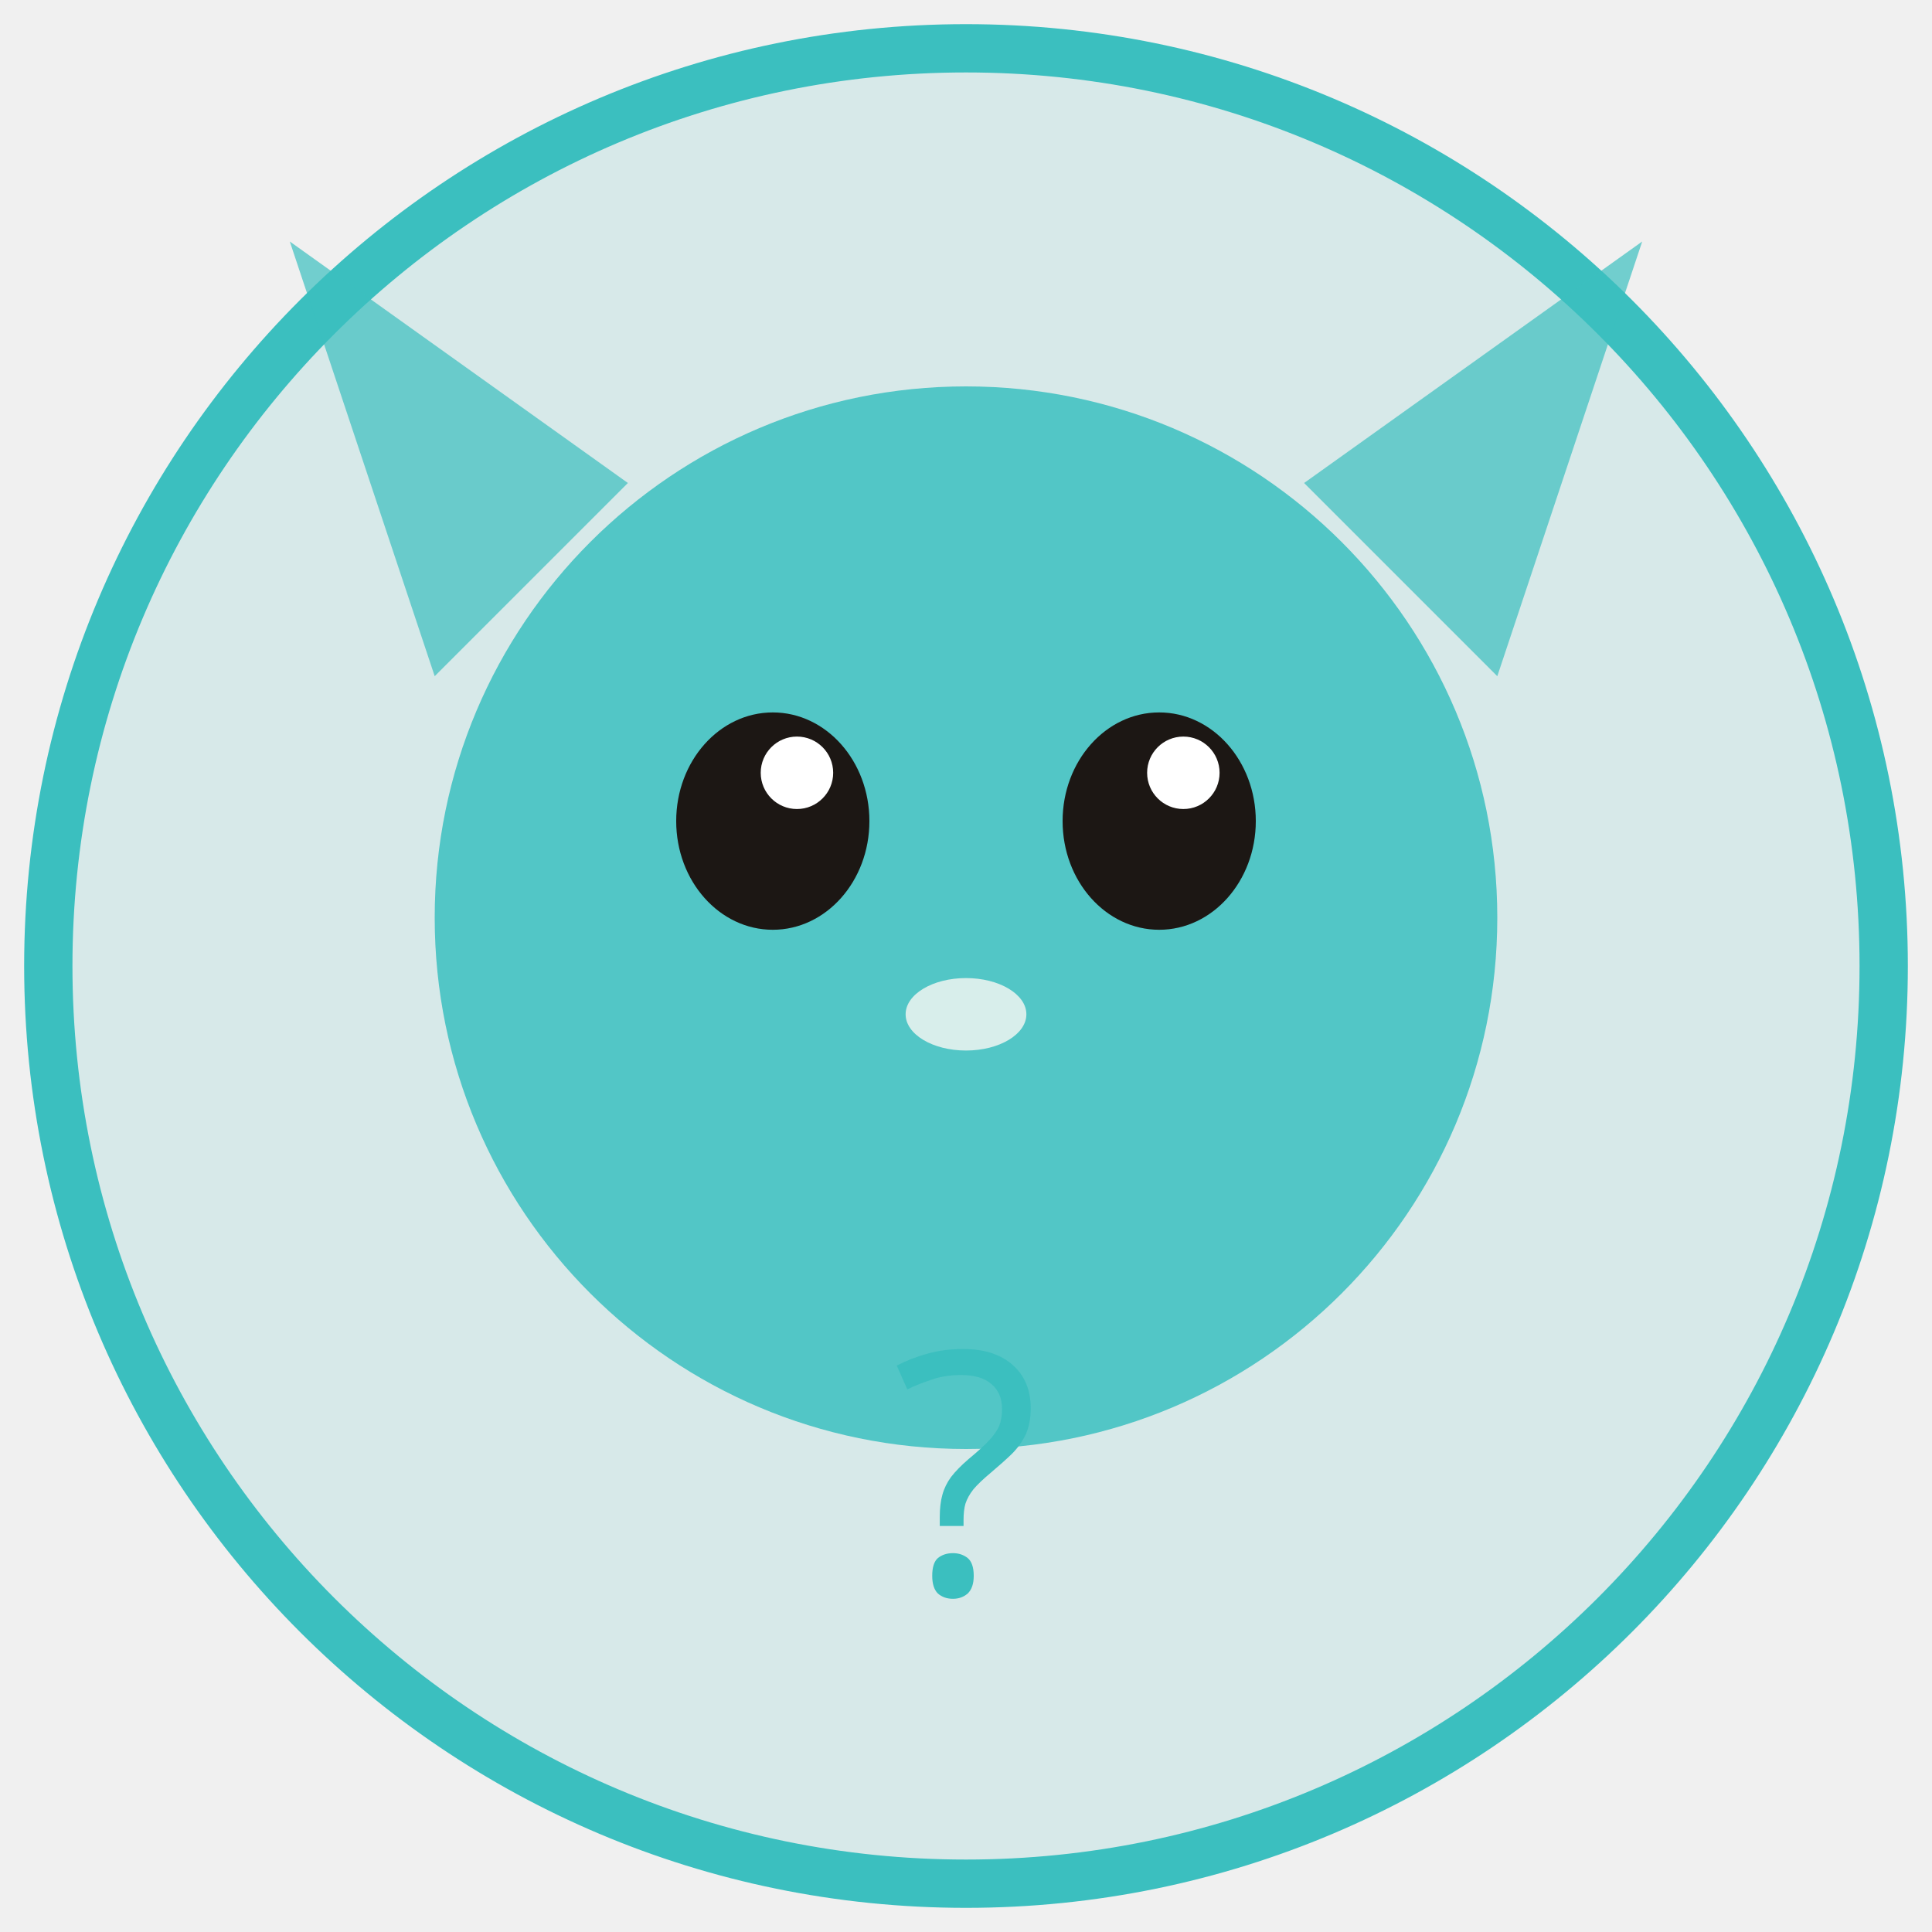
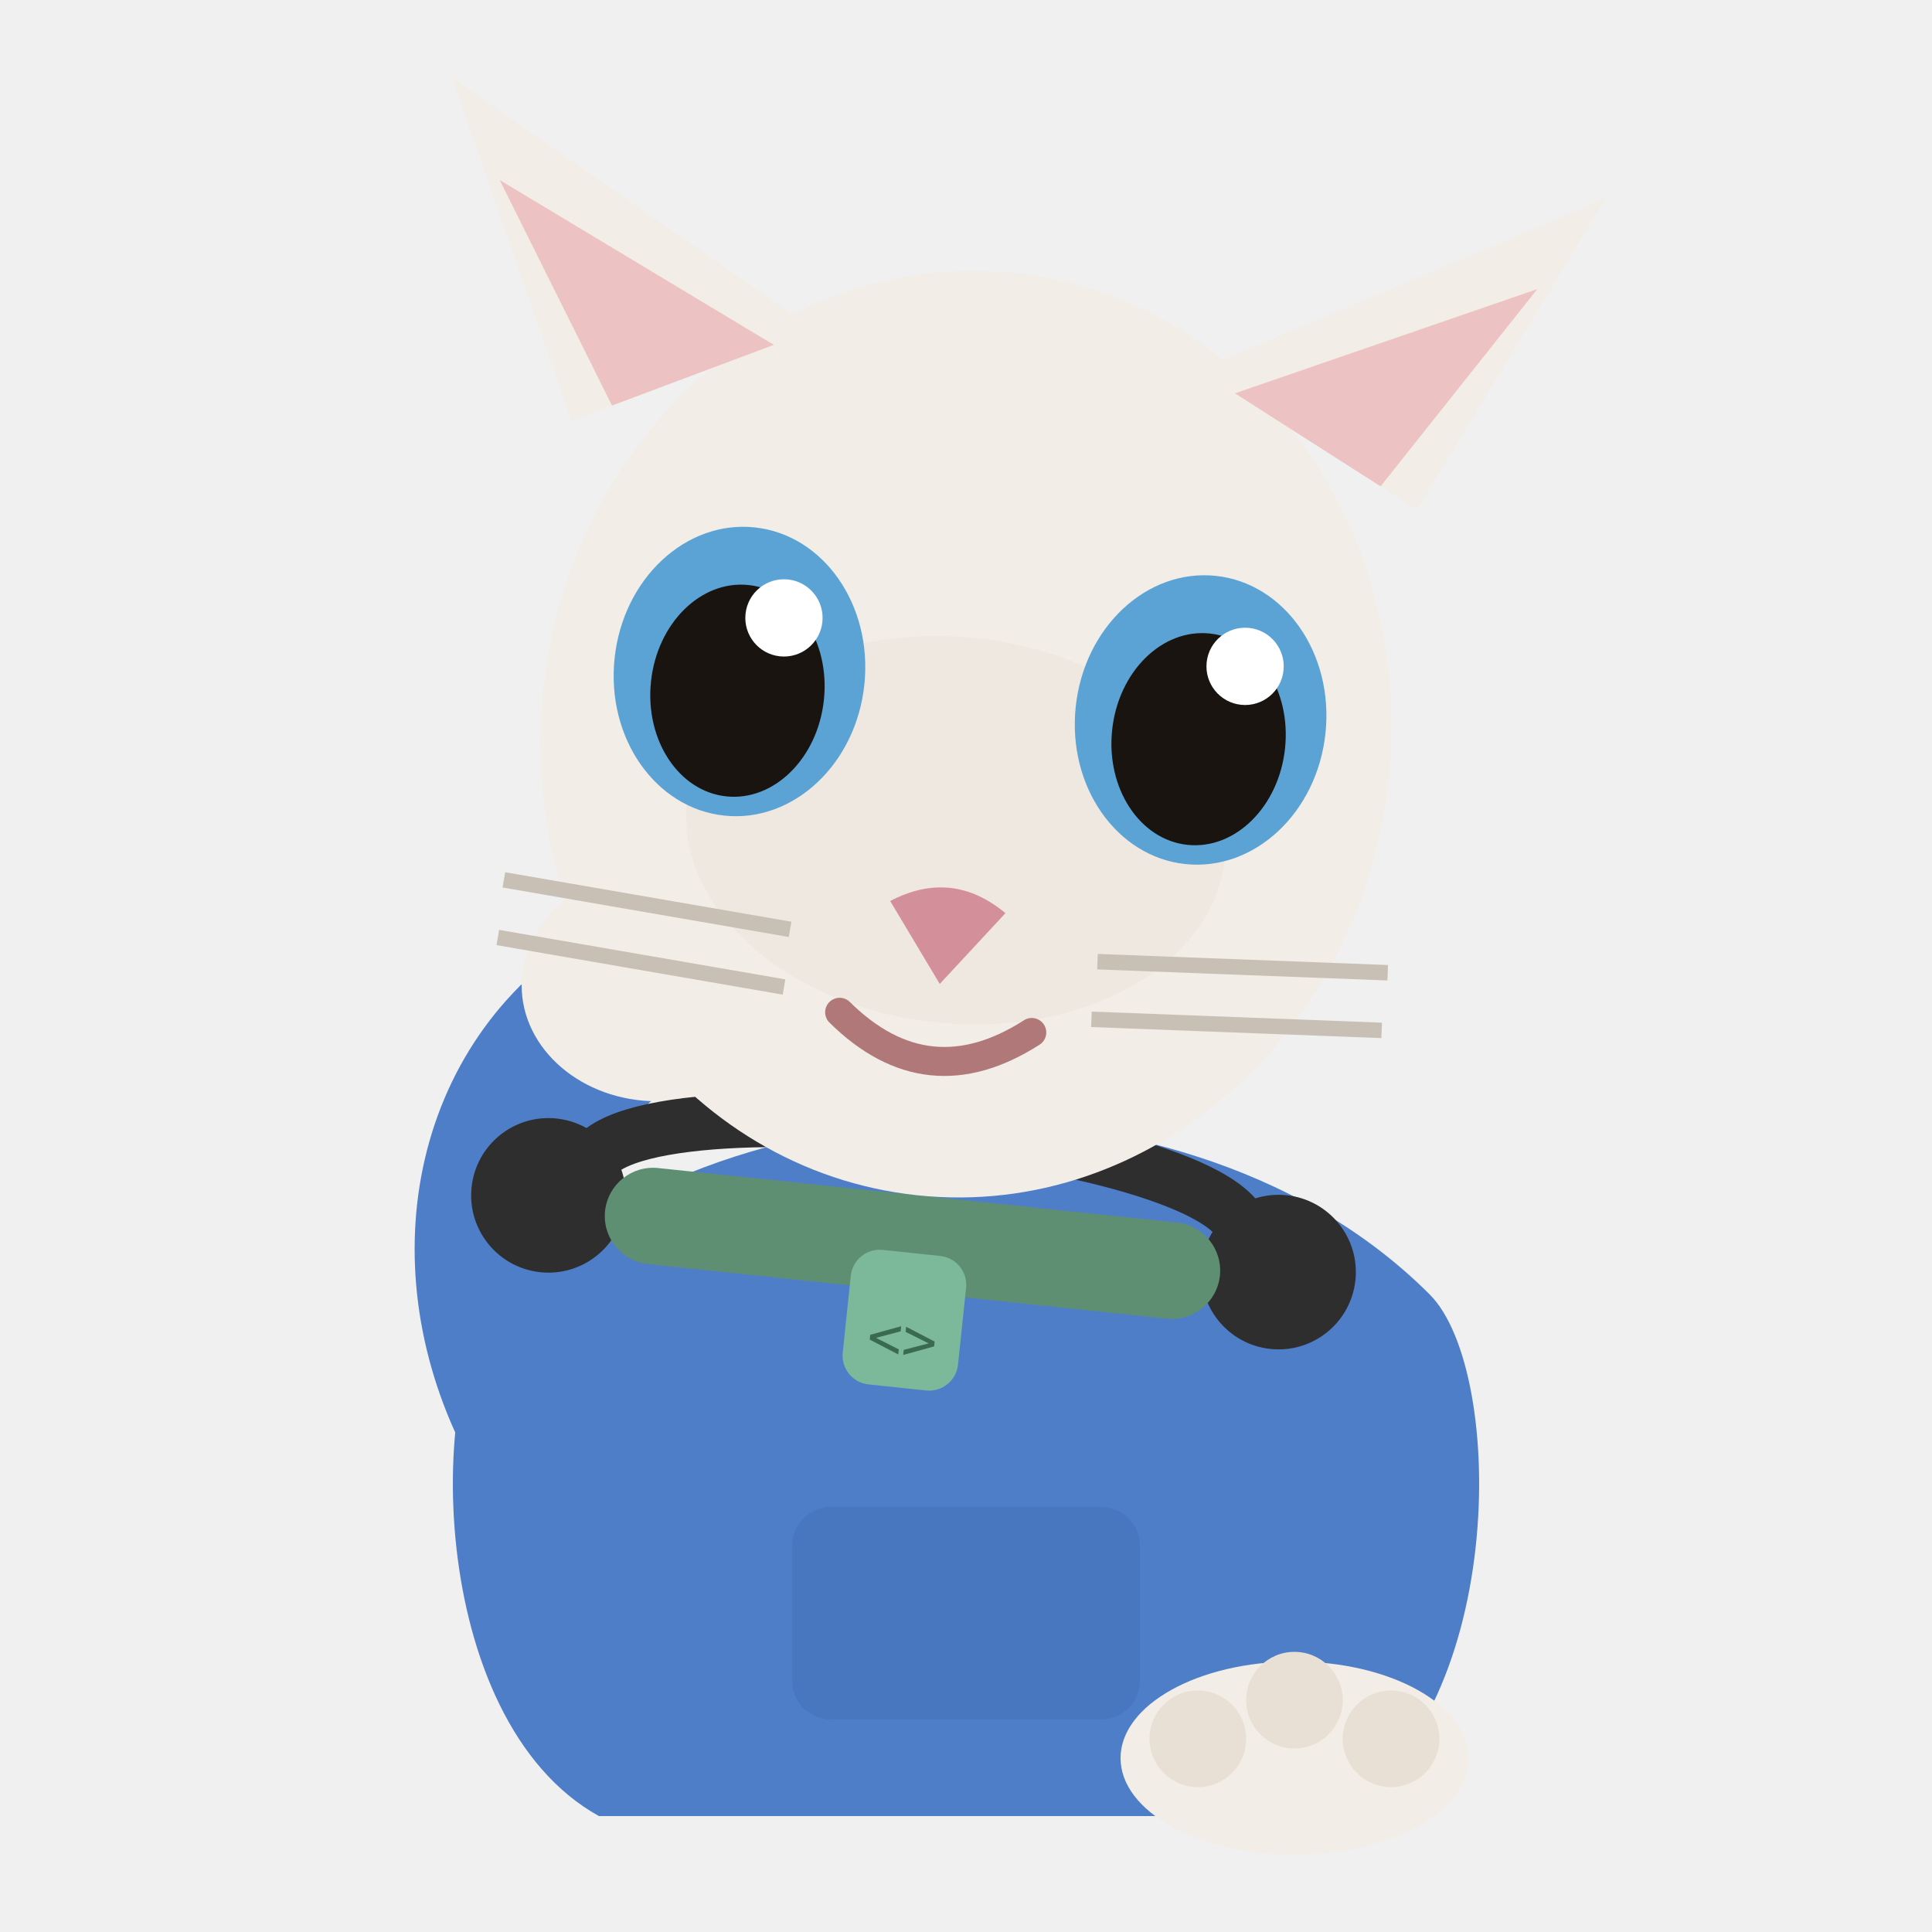
- <svg xmlns="http://www.w3.org/2000/svg" viewBox="0 0 80 80" width="80" height="80" role="img" aria-label="Mid Casey (think)">
-   <circle cx="40" cy="40" r="38" fill="#3BBFBF22" stroke="#3BBFBF" stroke-width="2" />
-   <polygon points="18,28 12,10 26,20" fill="#3BBFBF" opacity="0.7" />
-   <polygon points="62,28 68,10 54,20" fill="#3BBFBF" opacity="0.7" />
-   <circle cx="40" cy="38" r="22" fill="#3BBFBF" opacity="0.85" />
-   <ellipse cx="32" cy="34" rx="4" ry="4.5" fill="#1C1714" />
-   <ellipse cx="48" cy="34" rx="4" ry="4.5" fill="#1C1714" />
-   <circle cx="33" cy="32" r="1.5" fill="#fff" />
-   <circle cx="49" cy="32" r="1.5" fill="#fff" />
-   <ellipse cx="40" cy="42" rx="2.5" ry="1.5" fill="#FAF8F4" opacity="0.8" />
-   <text x="40" y="66" text-anchor="middle" font-family="system-ui" font-size="14" fill="#3BBFBF">?</text>
+ <svg xmlns="http://www.w3.org/2000/svg" viewBox="0 0 100 100" width="100" height="100" role="img" aria-label="Mid Casey — think">
+   <path d="M26,67 C22,71 22,89 31,94 L69,94 C78,89 78,71 74,67 C67,60 57,58 50,58 C43,58 33,60 26,67 Z" fill="#4F7EC9" />
+   <rect x="41" y="78" width="18" height="11" rx="2" fill="#3E6BB0" opacity="0.4" />
+   <ellipse cx="67" cy="91" rx="9" ry="5" fill="#F2EDE6" />
+   <circle cx="62" cy="90" r="2.5" fill="#E8E0D4" />
+   <circle cx="67" cy="88" r="2.5" fill="#E8E0D4" />
+   <circle cx="72" cy="90" r="2.5" fill="#E8E0D4" />
+   <path d="M28,73 C24,65 26,56 33,52" stroke="#4F7EC9" stroke-width="9" fill="none" stroke-linecap="round" />
+   <ellipse cx="34" cy="51" rx="7" ry="6" fill="#F2EDE6" />
+   <g transform="rotate(6, 50, 38)">
+     <path d="M33,63 C31,57 69,57 67,63" stroke="#2E2E2E" stroke-width="2.8" fill="none" stroke-linecap="round" />
+     <circle cx="31" cy="64" r="4" fill="#2E2E2E" />
+     <circle cx="69" cy="64" r="4" fill="#2E2E2E" />
+     <rect x="34" y="62" width="32" height="5" rx="2.5" fill="#5E8F72" />
+     <rect x="47" y="65" width="6" height="7" rx="1.5" fill="#7CB89A" />
+     <text x="50" y="70.5" text-anchor="middle" font-family="monospace" font-size="3" fill="#3A6B4F">&lt;&gt;</text>
+     <ellipse cx="50" cy="38" rx="22" ry="24" fill="#F2EDE6" />
+     <ellipse cx="50" cy="43" rx="14" ry="10" fill="#E8E0D4" opacity="0.35" />
+     <path d="M28,24 L20,7 L40,18 Z" fill="#F2EDE6" />
+     <path d="M30,23 L23,12 L38,19 Z" fill="#EAB5B5" opacity="0.75" />
+     <path d="M72,24 L80,7 L60,18 Z" fill="#F2EDE6" />
+     <path d="M70,23 L77,12 L62,19 Z" fill="#EAB5B5" opacity="0.75" />
+     <ellipse cx="38" cy="36" rx="6.5" ry="7.5" fill="#5BA3D4" />
+     <ellipse cx="38" cy="37" rx="4.5" ry="5.5" fill="#1A1410" />
+     <circle cx="40" cy="33" r="2" fill="#fff" />
+     <ellipse cx="62" cy="36" rx="6.5" ry="7.5" fill="#5BA3D4" />
+     <ellipse cx="62" cy="37" rx="4.5" ry="5.5" fill="#1A1410" />
+     <circle cx="64" cy="33" r="2" fill="#fff" />
+     <path d="M47,47 L50,51 L53,47 Q50,45 47,47 Z" fill="#D4909A" />
+     <path d="M45,53 Q50,57 55,53" stroke="#B07878" stroke-width="1.5" fill="none" stroke-linecap="round" />
+     <line x1="27" y1="48" x2="42" y2="49" stroke="#C8BFB5" stroke-width="0.8" />
+     <line x1="27" y1="51" x2="42" y2="52" stroke="#C8BFB5" stroke-width="0.8" />
+     <line x1="58" y1="49" x2="73" y2="48" stroke="#C8BFB5" stroke-width="0.8" />
+     <line x1="58" y1="52" x2="73" y2="51" stroke="#C8BFB5" stroke-width="0.8" />
+   </g>
</svg>
